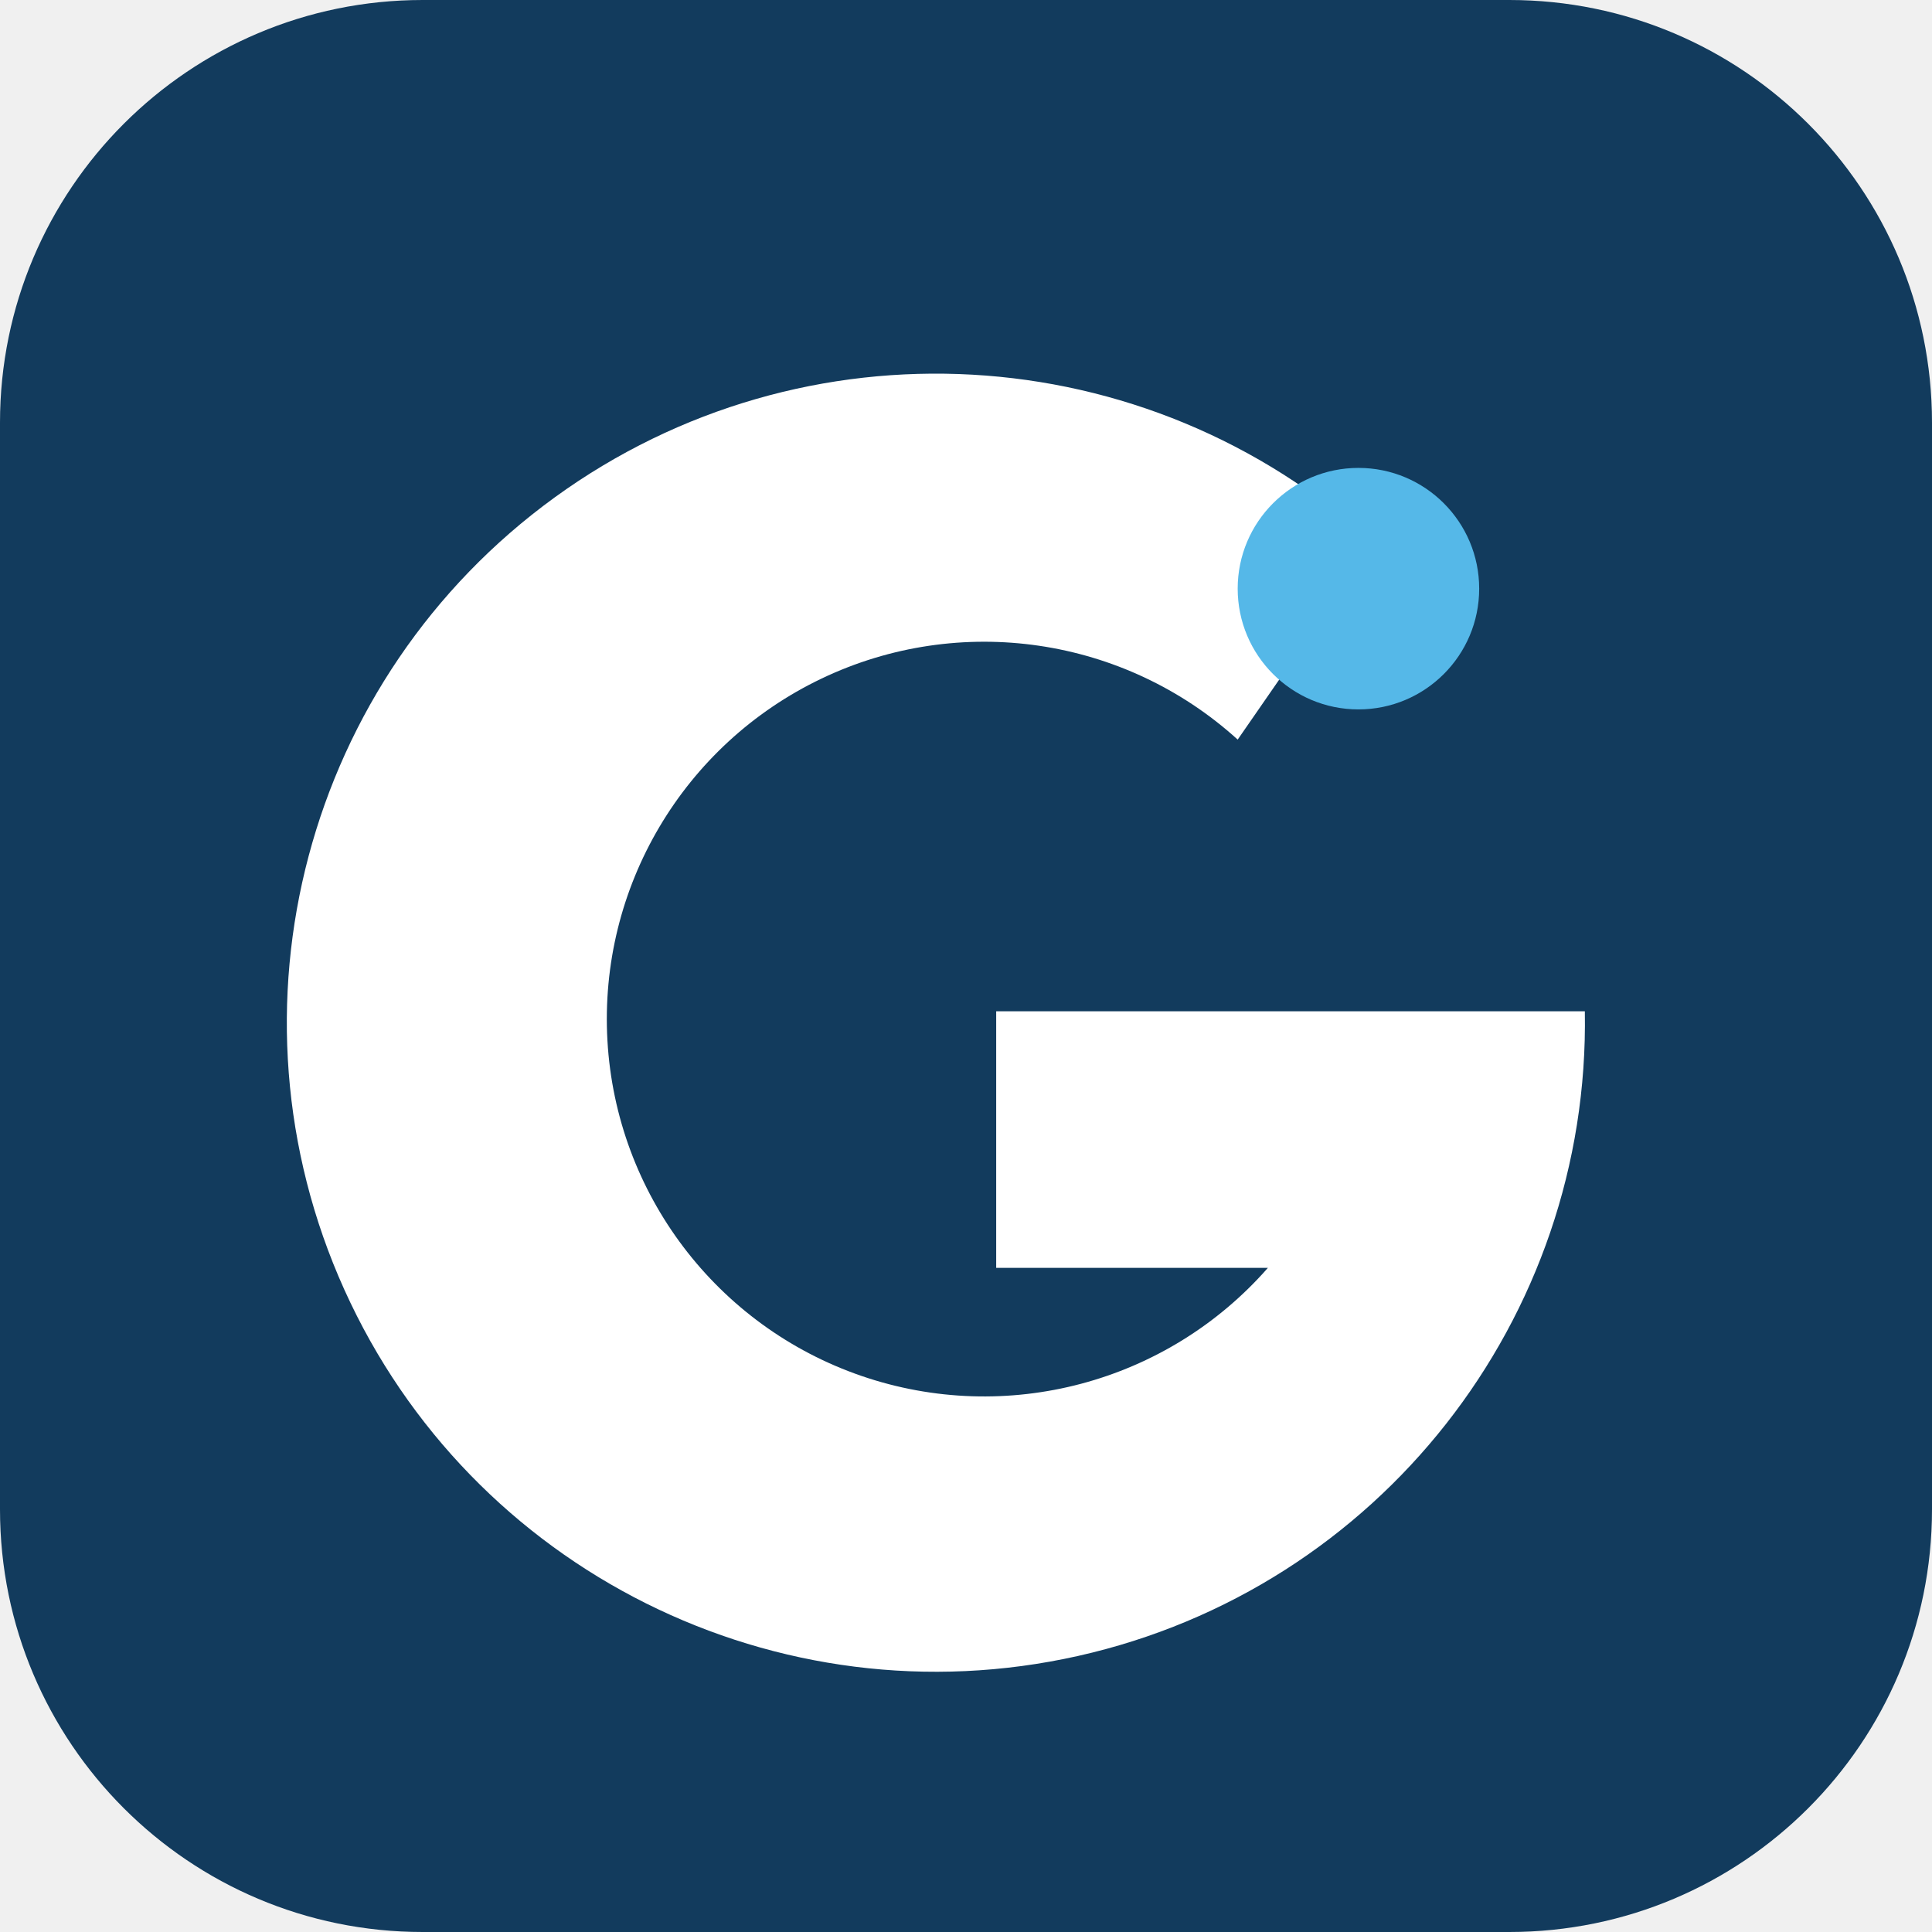
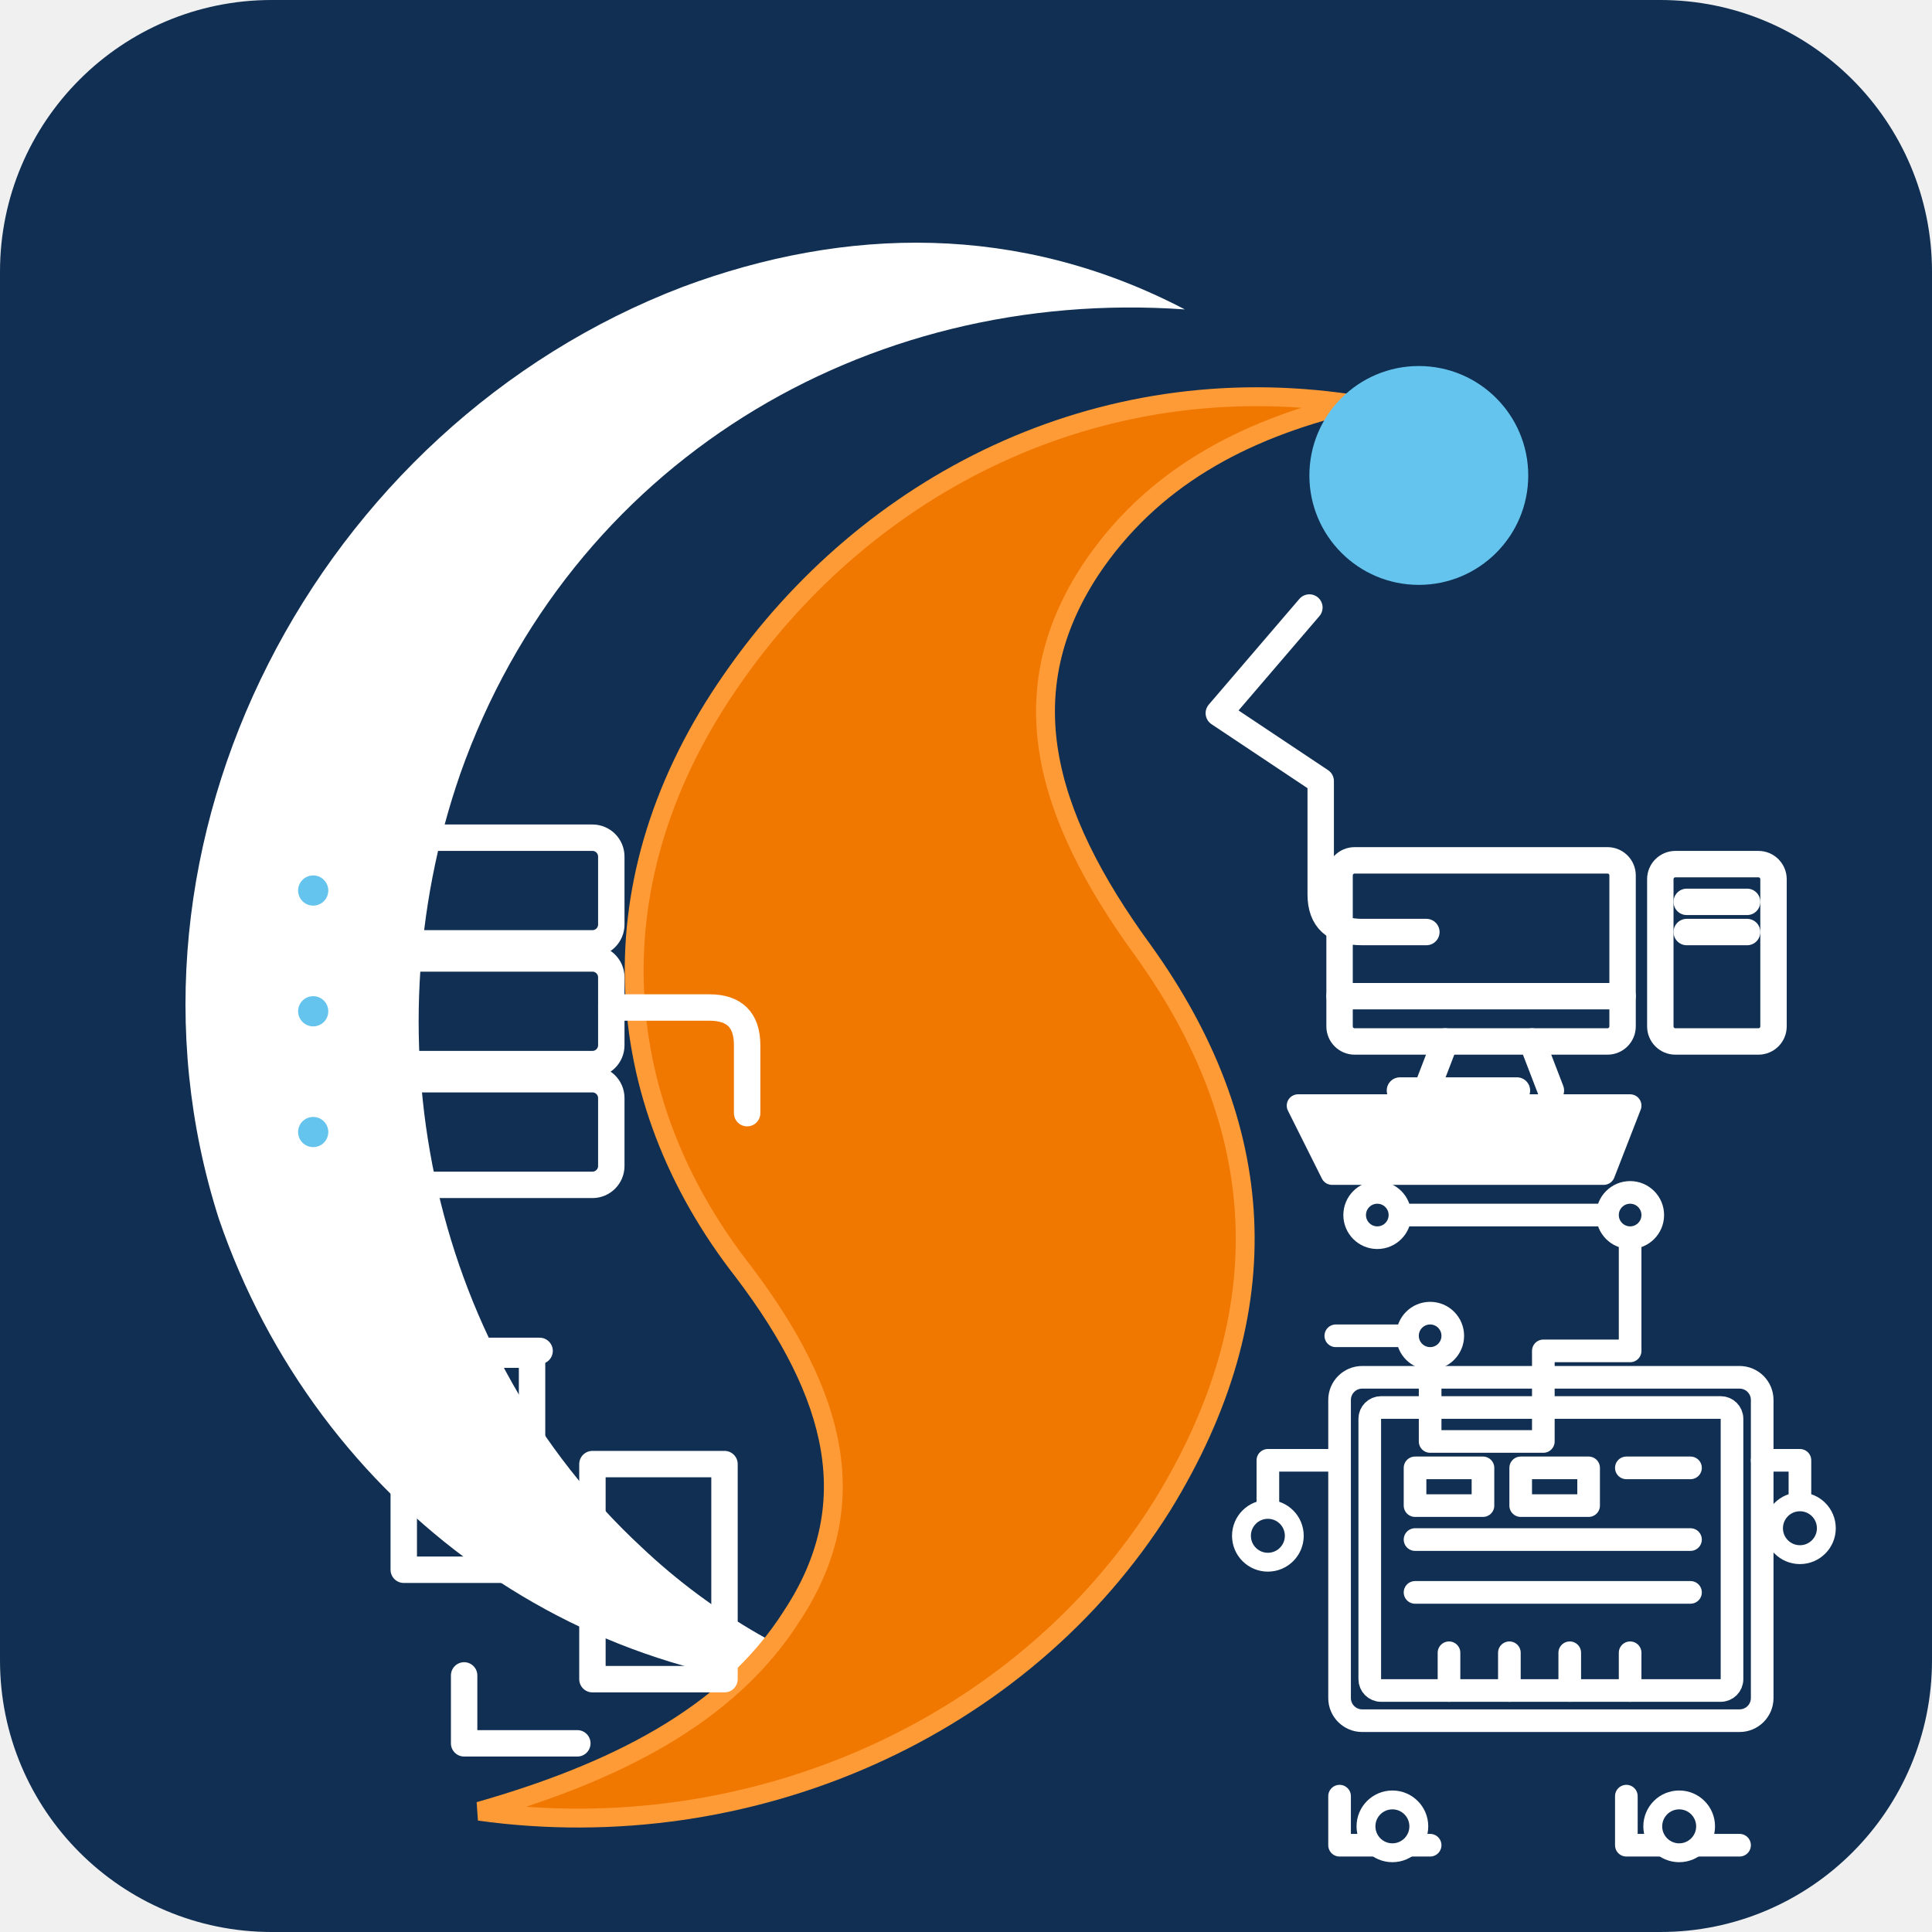
- <svg xmlns="http://www.w3.org/2000/svg" viewBox="0 0 128 128">
-   <rect width="128" height="128" rx="28" fill="#123b5d" />
-   <path d="M91 36A43 43 0 1 0 105 67H66v17h18a25 25 0 1 1-2-35z" fill="#fff" />
-   <circle cx="90" cy="39" r="8" fill="#55b8e8" />
+ <svg xmlns="http://www.w3.org/2000/svg" viewBox="0 0 512 512">
+   <rect width="512" height="512" rx="72" fill="#102f52" />
+   <path d="M314 82C229 76 151 123 122 205c-25 72-7 154 48 205 19 18 42 31 66 38-81 3-152-49-178-125C26 223 84 113 181 76c43-16 89-17 133 6z" fill="#fff" />
+   <path d="M358 107c-67-10-128 21-164 73-37 53-33 111 3 157 25 33 32 62 13 91-17 27-48 42-83 52 72 10 144-22 181-81 32-52 28-101-5-147-27-37-35-69-14-101 16-24 40-37 69-44z" fill="#f07800" stroke="#ff9b36" stroke-width="5" />
+   <circle cx="376" cy="126" r="29" fill="#65c4ed" />
+   <g fill="none" stroke="#fff" stroke-width="7" stroke-linecap="round" stroke-linejoin="round">
+     <rect x="70" y="222" width="92" height="28" rx="5" />
+     <rect x="70" y="254" width="92" height="28" rx="5" />
+     <rect x="70" y="286" width="92" height="28" rx="5" />
+     <path d="M162 267h26q10 0 10 10v18M93 330v28h50M107 359h34v57h-34zM157 388h35v57h-35zM123 444v18h30" />
+     <path d="M347 161l-24 28 27 18M350 207v30q0 10 11 10h17" />
+     <rect x="355" y="228" width="75" height="48" rx="4" />
+     <path d="M355 264h75M383 276l-5 13m28-13 5 13m-40 0h31" />
+     <rect x="440" y="229" width="30" height="47" rx="4" />
+     <path d="M447 239h16m-16 8h16" />
+   </g>
+   <g fill="#65c4ed">
+     <circle cx="83" cy="236" r="4" />
+     <circle cx="83" cy="268" r="4" />
+     <circle cx="83" cy="300" r="4" />
+   </g>
+   <g fill="none" stroke="#fff" stroke-width="6" stroke-linecap="round" stroke-linejoin="round">
+     <path d="M344 293h88l-7 18h-72z" fill="#fff" />
+     <path d="M365 322h67v36h-23v24h-30v-28h-25" />
+     <circle cx="365" cy="322" r="6" fill="#102f52" />
+     <circle cx="432" cy="322" r="6" fill="#102f52" />
+     <circle cx="379" cy="354" r="6" fill="#102f52" />
+     <rect x="355" y="365" width="112" height="91" rx="6" />
+     <rect x="363" y="373" width="96" height="75" rx="3" />
+     <path d="M375 389h18v10h-18zM403 389h18v10h-18zM431 389h17M375 408h73M375 422h73M384 438v10m16-10v10m16-10v10m16-10v10M355 387h-19v20m131-20h10v18m-122 71v13h24m52-13v13h30" />
+   </g>
+   <g fill="#102f52" stroke="#fff" stroke-width="5">
+     <circle cx="336" cy="407" r="7" />
+     <circle cx="477" cy="405" r="7" />
+     <circle cx="369" cy="484" r="7" />
+     <circle cx="445" cy="484" r="7" />
+   </g>
</svg>
